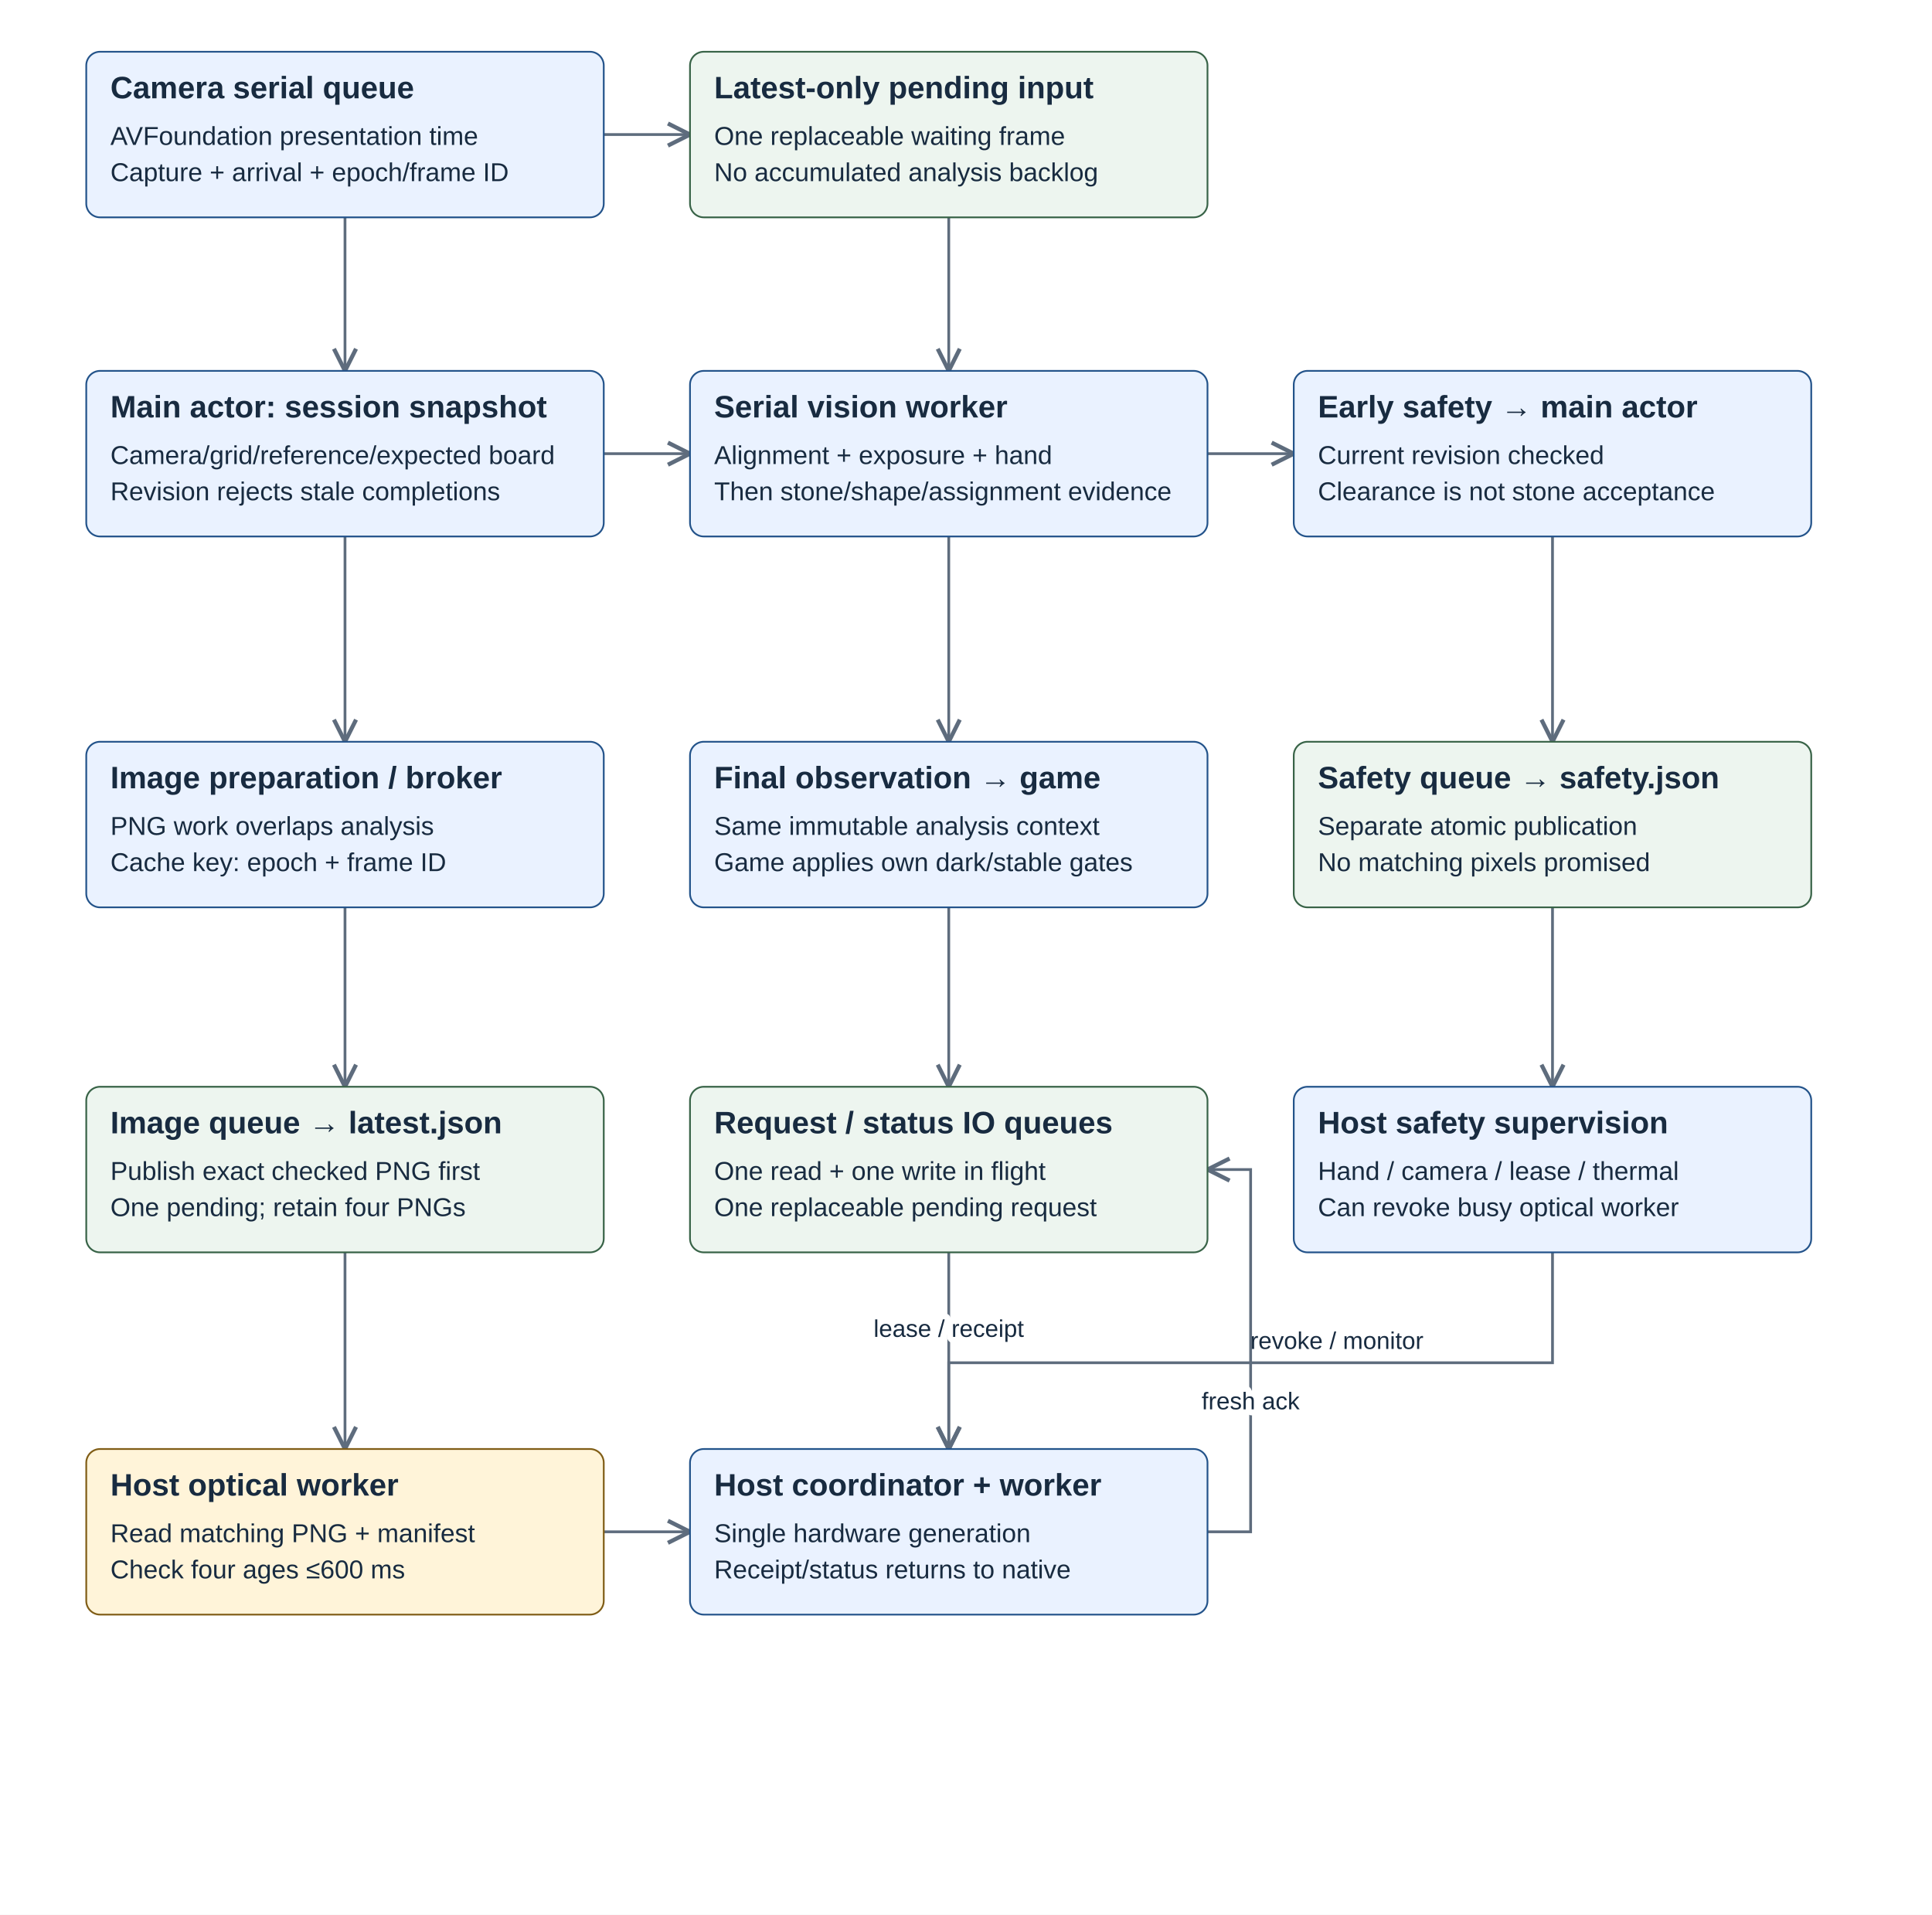
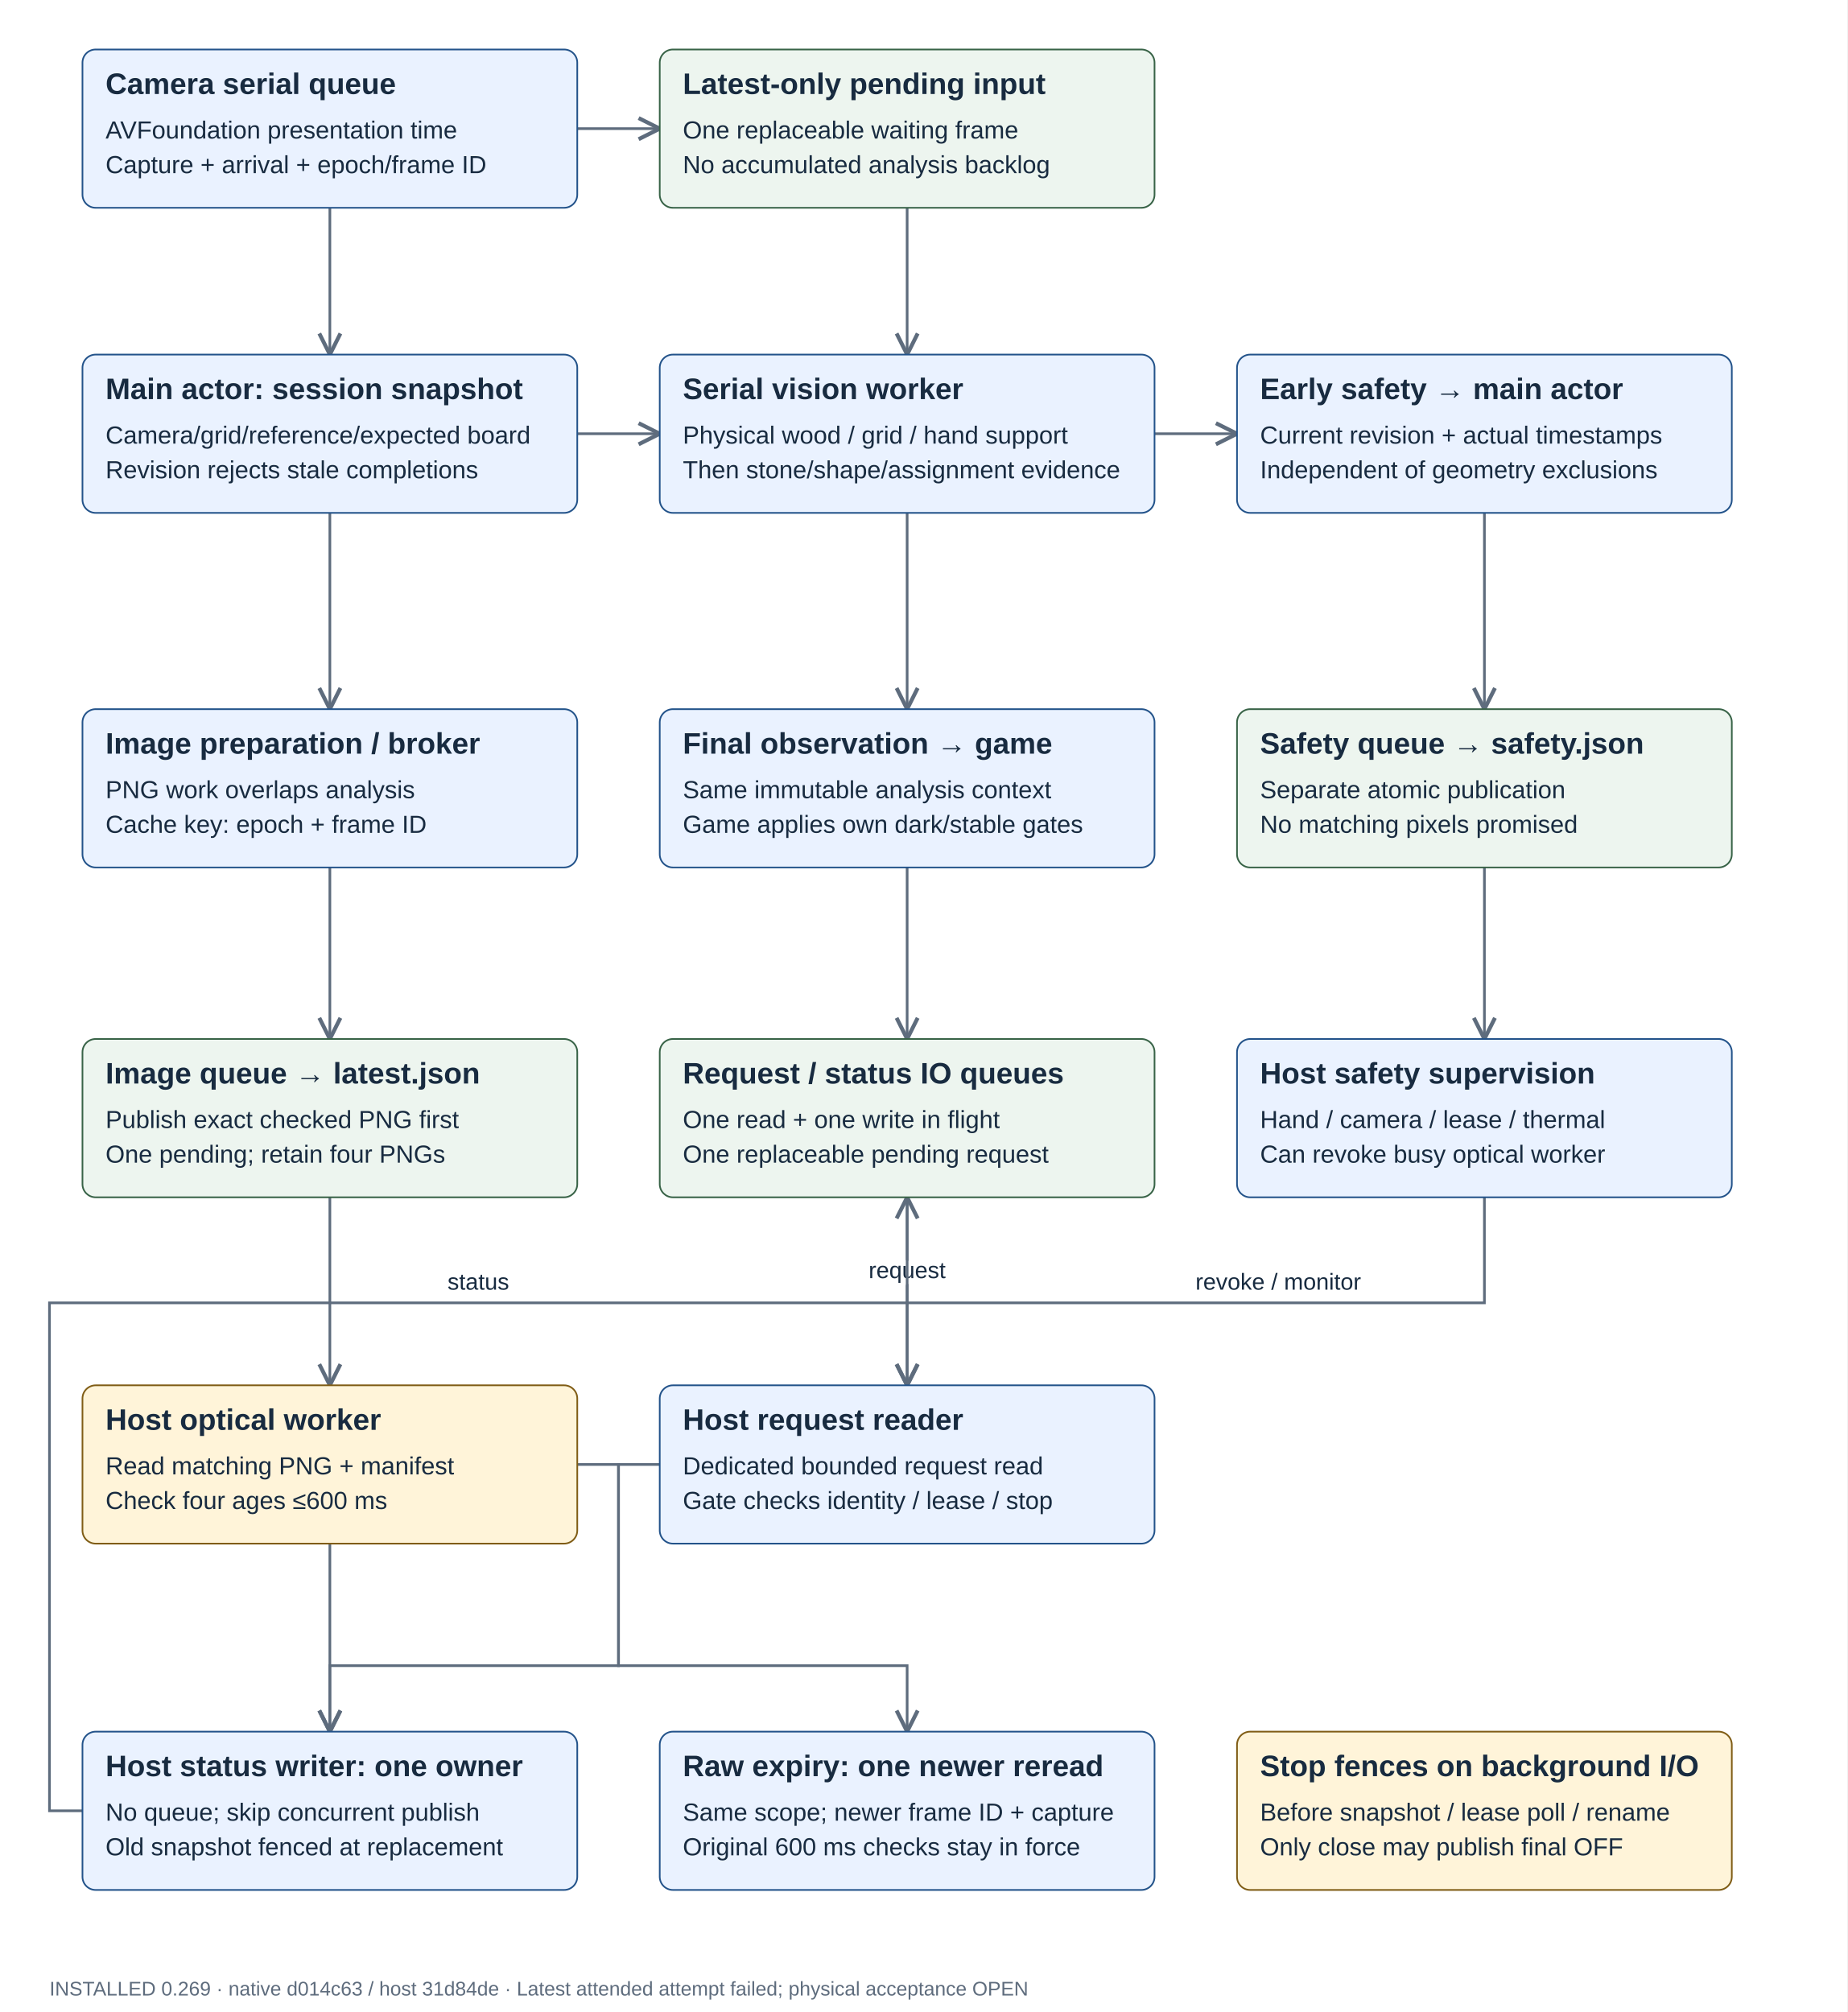
- <svg xmlns="http://www.w3.org/2000/svg" viewBox="0 0 1120 1110" width="1120" height="1110" role="img" aria-labelledby="data-title data-desc">
+ <svg xmlns="http://www.w3.org/2000/svg" viewBox="0 0 1120 1220" width="1120" height="1220" role="img" aria-labelledby="data-title data-desc">
  <defs>
    <marker id="arrow" markerWidth="10" markerHeight="10" refX="9" refY="5" orient="auto-start-reverse">
      <path d="M 1 1 L 9 5 L 1 9" fill="none" stroke="#5e6c7d" stroke-width="1.5" />
    </marker>
  </defs>
  <style>text{font-family:Arial,Helvetica,sans-serif;fill:#182b40}.edge-label{font-size:14px;paint-order:stroke;stroke:#fff;stroke-width:7px;stroke-linejoin:round}.node-title{font-size:18px;font-weight:600}.node-body{font-size:15px}</style>
  <rect width="100%" height="100%" fill="#fff" />
  <polyline points="200.0,126.0 200.0,215.0" fill="none" stroke="#5e6c7d" stroke-width="1.6" marker-end="url(#arrow)" />
  <polyline points="350.0,78.0 400.0,78.0" fill="none" stroke="#5e6c7d" stroke-width="1.6" marker-end="url(#arrow)" />
  <polyline points="550.0,126.0 550.0,215.0" fill="none" stroke="#5e6c7d" stroke-width="1.6" marker-end="url(#arrow)" />
  <polyline points="350.0,263.0 400.0,263.0" fill="none" stroke="#5e6c7d" stroke-width="1.6" marker-end="url(#arrow)" />
  <polyline points="700.0,263.0 750.0,263.0" fill="none" stroke="#5e6c7d" stroke-width="1.6" marker-end="url(#arrow)" />
  <polyline points="550.0,311.0 550.0,430.0" fill="none" stroke="#5e6c7d" stroke-width="1.6" marker-end="url(#arrow)" />
  <polyline points="200.0,311.0 200.0,430.0" fill="none" stroke="#5e6c7d" stroke-width="1.6" marker-end="url(#arrow)" />
  <polyline points="200.0,526.0 200.0,630.0" fill="none" stroke="#5e6c7d" stroke-width="1.6" marker-end="url(#arrow)" />
  <polyline points="900.0,311.0 900.0,430.0" fill="none" stroke="#5e6c7d" stroke-width="1.6" marker-end="url(#arrow)" />
  <polyline points="900.0,526.0 900.0,630.0" fill="none" stroke="#5e6c7d" stroke-width="1.6" marker-end="url(#arrow)" />
  <polyline points="550.0,526.0 550.0,630.0" fill="none" stroke="#5e6c7d" stroke-width="1.6" marker-end="url(#arrow)" />
  <polyline points="200.0,726.0 200.0,840.0" fill="none" stroke="#5e6c7d" stroke-width="1.6" marker-end="url(#arrow)" />
-   <polyline points="350.0,888.0 400.0,888.0" fill="none" stroke="#5e6c7d" stroke-width="1.6" marker-end="url(#arrow)" />
+   <polyline points="200.0,936.0 200.0,1050.0" fill="none" stroke="#5e6c7d" stroke-width="1.6" marker-end="url(#arrow)" />
  <polyline points="550.0,726.0 550.0,840.0" fill="none" stroke="#5e6c7d" stroke-width="1.6" marker-end="url(#arrow)" />
-   <text class="edge-label" x="550.0" y="775.0" text-anchor="middle">lease / receipt</text>
+   <text class="edge-label" x="550.0" y="775.0" text-anchor="middle">request</text>
  <polyline points="900.0,726.0 900,790 650,790 550.0,790 550.0,840.0" fill="none" stroke="#5e6c7d" stroke-width="1.6" marker-end="url(#arrow)" />
  <text class="edge-label" x="775.0" y="782.0" text-anchor="middle">revoke / monitor</text>
-   <polyline points="700.0,888.0 725,888 725,678 700.0,678.0" fill="none" stroke="#5e6c7d" stroke-width="1.6" marker-end="url(#arrow)" />
-   <text class="edge-label" x="725.0" y="817.0" text-anchor="middle">fresh ack</text>
+   <polyline points="400.0,888.0 375,888 375,1010 200,1010 200.0,1050.0" fill="none" stroke="#5e6c7d" stroke-width="1.6" marker-end="url(#arrow)" />
+   <polyline points="50.0,1098.0 30,1098 30,790 550,790 550.0,726.0" fill="none" stroke="#5e6c7d" stroke-width="1.6" marker-end="url(#arrow)" />
+   <text class="edge-label" x="290.0" y="782.0" text-anchor="middle">status</text>
+   <polyline points="350.0,888.0 375,888 375,1010 550,1010 550.0,1050.0" fill="none" stroke="#5e6c7d" stroke-width="1.6" marker-end="url(#arrow)" />
  <g data-node="capture">
    <rect x="50" y="30" width="300" height="96" rx="8" fill="#eaf2ff" stroke="#23538a" />
    <text class="node-title" x="64" y="57">Camera serial queue</text>
    <text class="node-body" x="64" y="84">AVFoundation presentation time</text>
    <text class="node-body" x="64" y="105">Capture + arrival + epoch/frame ID</text>
  </g>
  <g data-node="main">
    <rect x="50" y="215" width="300" height="96" rx="8" fill="#eaf2ff" stroke="#23538a" />
    <text class="node-title" x="64" y="242">Main actor: session snapshot</text>
    <text class="node-body" x="64" y="269">Camera/grid/reference/expected board</text>
    <text class="node-body" x="64" y="290">Revision rejects stale completions</text>
  </g>
  <g data-node="vision">
    <rect x="400" y="215" width="300" height="96" rx="8" fill="#eaf2ff" stroke="#23538a" />
    <text class="node-title" x="414" y="242">Serial vision worker</text>
-     <text class="node-body" x="414" y="269">Alignment + exposure + hand</text>
+     <text class="node-body" x="414" y="269">Physical wood / grid / hand support</text>
    <text class="node-body" x="414" y="290">Then stone/shape/assignment evidence</text>
  </g>
  <g data-node="latest">
    <rect x="400" y="30" width="300" height="96" rx="8" fill="#edf5ef" stroke="#386347" />
    <text class="node-title" x="414" y="57">Latest-only pending input</text>
    <text class="node-body" x="414" y="84">One replaceable waiting frame</text>
    <text class="node-body" x="414" y="105">No accumulated analysis backlog</text>
  </g>
  <g data-node="safety">
    <rect x="750" y="215" width="300" height="96" rx="8" fill="#eaf2ff" stroke="#23538a" />
    <text class="node-title" x="764" y="242">Early safety → main actor</text>
-     <text class="node-body" x="764" y="269">Current revision checked</text>
-     <text class="node-body" x="764" y="290">Clearance is not stone acceptance</text>
+     <text class="node-body" x="764" y="269">Current revision + actual timestamps</text>
+     <text class="node-body" x="764" y="290">Independent of geometry exclusions</text>
  </g>
  <g data-node="observe">
    <rect x="400" y="430" width="300" height="96" rx="8" fill="#eaf2ff" stroke="#23538a" />
    <text class="node-title" x="414" y="457">Final observation → game</text>
    <text class="node-body" x="414" y="484">Same immutable analysis context</text>
    <text class="node-body" x="414" y="505">Game applies own dark/stable gates</text>
  </g>
  <g data-node="png">
    <rect x="50" y="430" width="300" height="96" rx="8" fill="#eaf2ff" stroke="#23538a" />
    <text class="node-title" x="64" y="457">Image preparation / broker</text>
    <text class="node-body" x="64" y="484">PNG work overlaps analysis</text>
    <text class="node-body" x="64" y="505">Cache key: epoch + frame ID</text>
  </g>
  <g data-node="manifest">
    <rect x="50" y="630" width="300" height="96" rx="8" fill="#edf5ef" stroke="#386347" />
    <text class="node-title" x="64" y="657">Image queue → latest.json</text>
    <text class="node-body" x="64" y="684">Publish exact checked PNG first</text>
    <text class="node-body" x="64" y="705">One pending; retain four PNGs</text>
  </g>
  <g data-node="safejson">
    <rect x="750" y="430" width="300" height="96" rx="8" fill="#edf5ef" stroke="#386347" />
    <text class="node-title" x="764" y="457">Safety queue → safety.json</text>
    <text class="node-body" x="764" y="484">Separate atomic publication</text>
    <text class="node-body" x="764" y="505">No matching pixels promised</text>
  </g>
  <g data-node="io">
    <rect x="400" y="630" width="300" height="96" rx="8" fill="#edf5ef" stroke="#386347" />
    <text class="node-title" x="414" y="657">Request / status IO queues</text>
    <text class="node-body" x="414" y="684">One read + one write in flight</text>
    <text class="node-body" x="414" y="705">One replaceable pending request</text>
  </g>
  <g data-node="reader">
    <rect x="50" y="840" width="300" height="96" rx="8" fill="#fff4d9" stroke="#805d16" />
    <text class="node-title" x="64" y="867">Host optical worker</text>
    <text class="node-body" x="64" y="894">Read matching PNG + manifest</text>
    <text class="node-body" x="64" y="915">Check four ages ≤600 ms</text>
  </g>
  <g data-node="supervisor">
    <rect x="750" y="630" width="300" height="96" rx="8" fill="#eaf2ff" stroke="#23538a" />
    <text class="node-title" x="764" y="657">Host safety supervision</text>
    <text class="node-body" x="764" y="684">Hand / camera / lease / thermal</text>
    <text class="node-body" x="764" y="705">Can revoke busy optical worker</text>
  </g>
  <g data-node="status">
    <rect x="400" y="840" width="300" height="96" rx="8" fill="#eaf2ff" stroke="#23538a" />
-     <text class="node-title" x="414" y="867">Host coordinator + worker</text>
-     <text class="node-body" x="414" y="894">Single hardware generation</text>
-     <text class="node-body" x="414" y="915">Receipt/status returns to native</text>
+     <text class="node-title" x="414" y="867">Host request reader</text>
+     <text class="node-body" x="414" y="894">Dedicated bounded request read</text>
+     <text class="node-body" x="414" y="915">Gate checks identity / lease / stop</text>
  </g>
+   <g data-node="publisher">
+     <rect x="50" y="1050" width="300" height="96" rx="8" fill="#eaf2ff" stroke="#23538a" />
+     <text class="node-title" x="64" y="1077">Host status writer: one owner</text>
+     <text class="node-body" x="64" y="1104">No queue; skip concurrent publish</text>
+     <text class="node-body" x="64" y="1125">Old snapshot fenced at replacement</text>
+   </g>
+   <g data-node="reread">
+     <rect x="400" y="1050" width="300" height="96" rx="8" fill="#eaf2ff" stroke="#23538a" />
+     <text class="node-title" x="414" y="1077">Raw expiry: one newer reread</text>
+     <text class="node-body" x="414" y="1104">Same scope; newer frame ID + capture</text>
+     <text class="node-body" x="414" y="1125">Original 600 ms checks stay in force</text>
+   </g>
+   <g data-node="stopfence">
+     <rect x="750" y="1050" width="300" height="96" rx="8" fill="#fff4d9" stroke="#805d16" />
+     <text class="node-title" x="764" y="1077">Stop fences on background I/O</text>
+     <text class="node-body" x="764" y="1104">Before snapshot / lease poll / rename</text>
+     <text class="node-body" x="764" y="1125">Only close may publish final OFF</text>
+   </g>
+   <text x="30" y="1210" style="font-size:12px;fill:#5e6c7d">INSTALLED 0.269 · native d014c63 / host 31d84de · Latest attended attempt failed; physical acceptance OPEN</text>
</svg>
